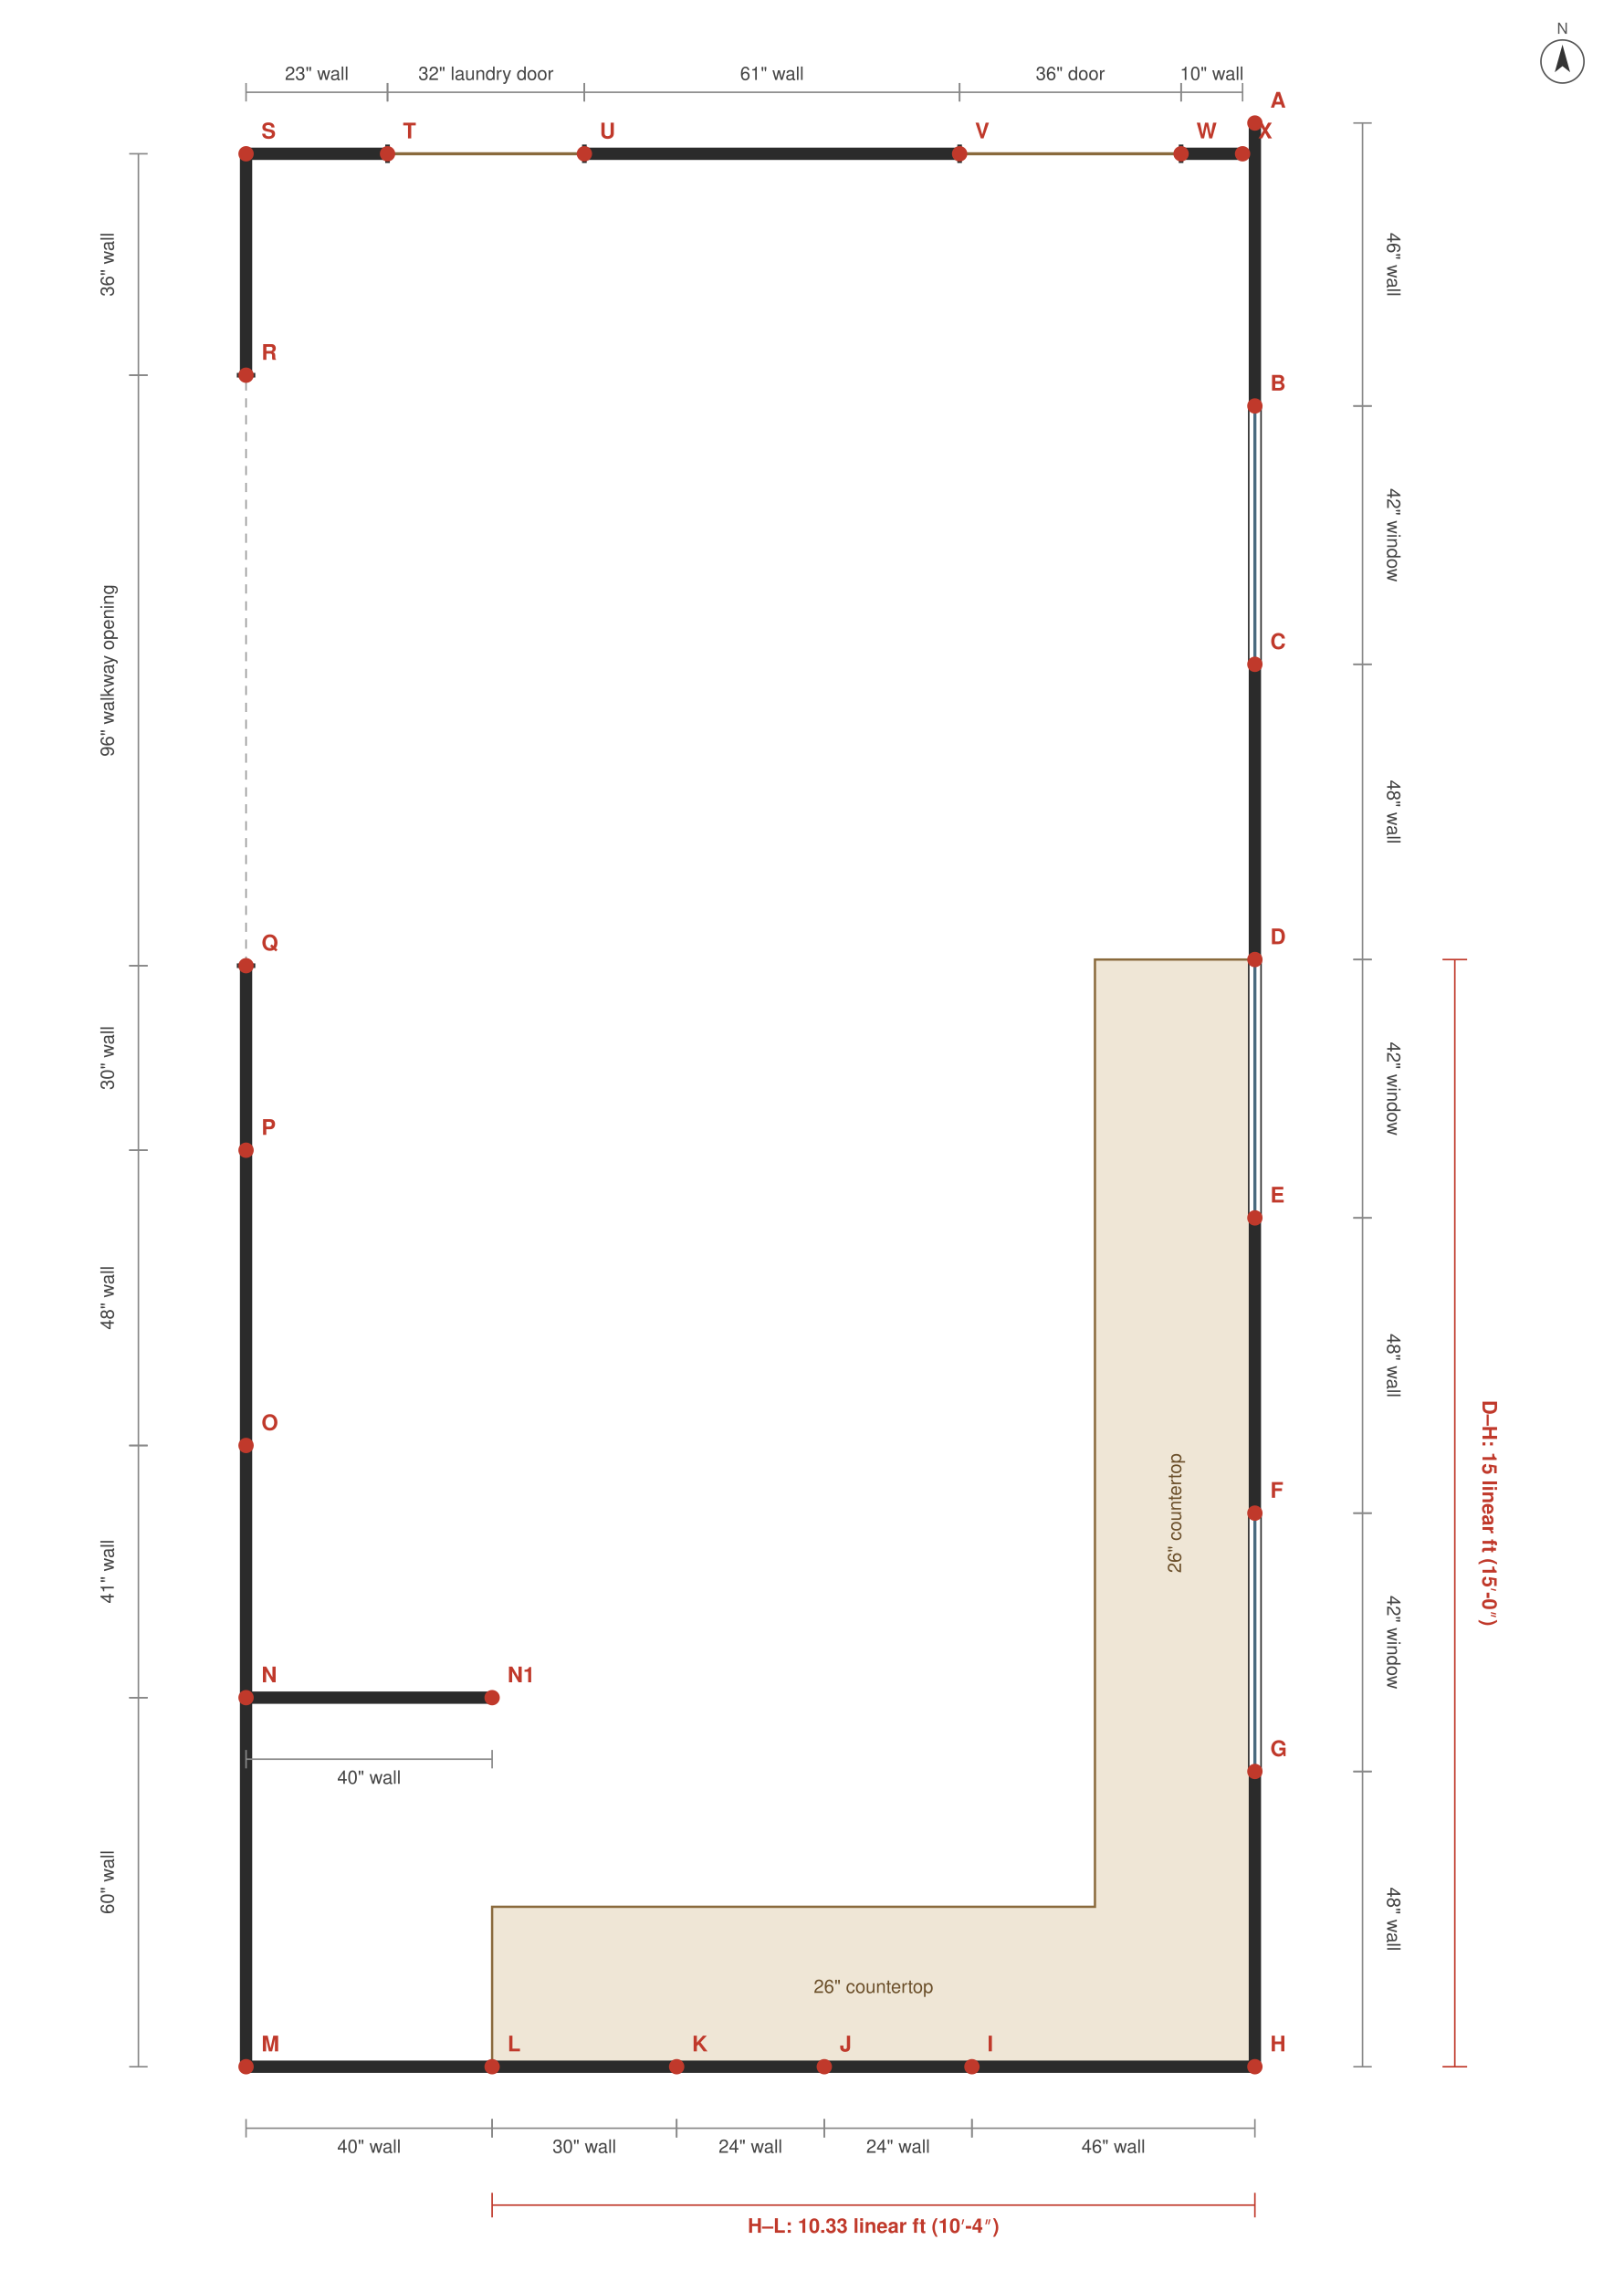
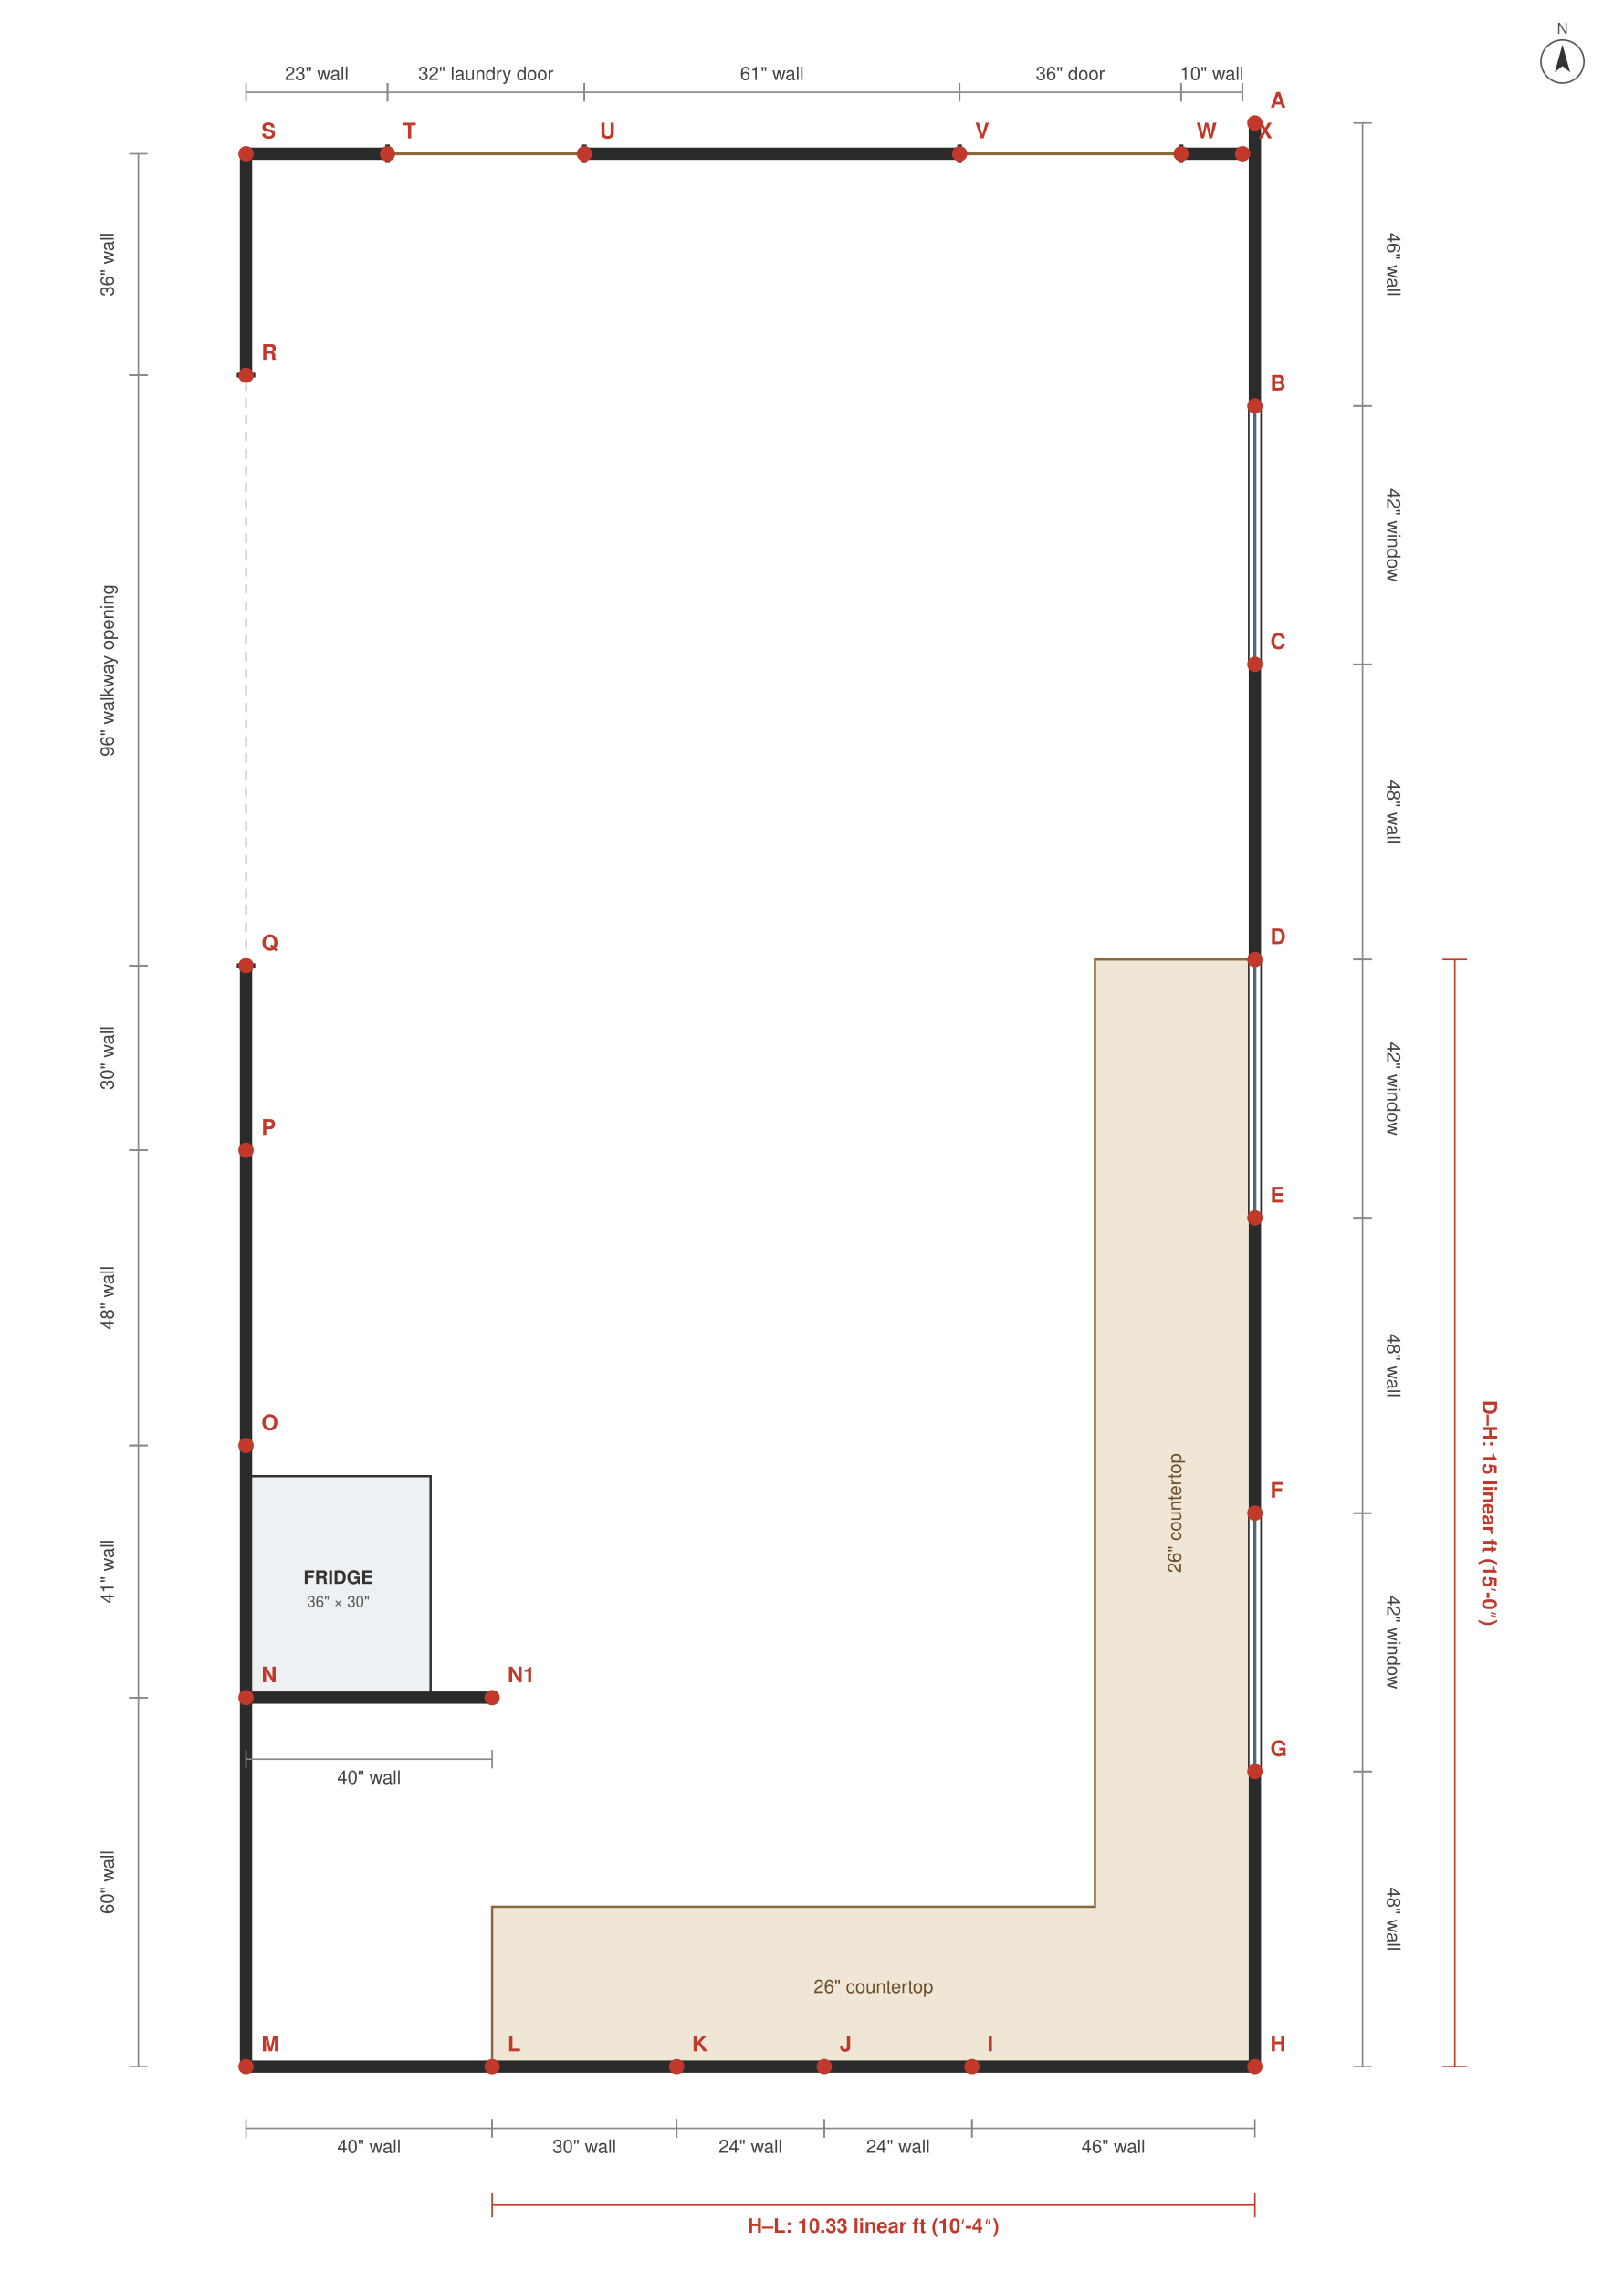
<svg xmlns="http://www.w3.org/2000/svg" viewBox="0 0 1056 1484" width="1056" height="1484" font-family="Helvetica, Arial, sans-serif">
  <rect width="1056" height="1484" fill="#ffffff" />
  <g id="north" transform="translate(1016,40)">
    <circle r="14" fill="none" stroke="#555" />
    <path d="M 0 -11 L 5 7 L 0 3 L -5 7 Z" fill="#333" />
    <text y="-18" font-size="10" fill="#555" text-anchor="middle">N</text>
  </g>
  <path id="counter-DHL" d="M 816 624 L 816 1344 L 320 1344 L 320 1240 L 712 1240 L 712 624 Z" fill="#efe6d6" stroke="#8a6a3d" stroke-width="1.5" />
  <text x="764.0" y="988.0" font-size="12" fill="#6b4f2a" text-anchor="middle" transform="rotate(-90 764.0 984.0)">26" countertop</text>
  <text x="568.0" y="1296.0" font-size="12" fill="#6b4f2a" text-anchor="middle">26" countertop</text>
+   <g id="appliance-fridge">
+     <rect x="160" y="960" width="120" height="144" fill="#eef1f3" stroke="#333" stroke-width="1.5" />
+     <text x="220.0" y="1030.0" font-size="12" font-weight="700" fill="#333" text-anchor="middle">FRIDGE</text>
+     <text x="220.0" y="1045.0" font-size="10" fill="#555" text-anchor="middle">36" × 30"</text>
+   </g>
  <line id="wall-AB" x1="816" y1="80" x2="816" y2="264" stroke="#2b2b2b" stroke-width="8" />
  <g stroke="#888">
    <line x1="886" y1="80" x2="886" y2="264" />
    <line x1="880" y1="80" x2="892" y2="80" />
    <line x1="880" y1="264" x2="892" y2="264" />
  </g>
  <text x="902" y="172.0" font-size="12" fill="#444" text-anchor="middle" transform="rotate(90 902 172.0)">46" wall</text>
  <g id="window-BC">
    <rect x="812" y="264" width="8" height="168" fill="#fff" stroke="#2b2b2b" />
    <line x1="816" y1="264" x2="816" y2="432" stroke="#4a6b80" stroke-width="2" />
  </g>
  <g stroke="#888">
    <line x1="886" y1="264" x2="886" y2="432" />
    <line x1="880" y1="264" x2="892" y2="264" />
    <line x1="880" y1="432" x2="892" y2="432" />
  </g>
  <text x="902" y="348.0" font-size="12" fill="#444" text-anchor="middle" transform="rotate(90 902 348.0)">42" window</text>
  <line id="wall-CD" x1="816" y1="432" x2="816" y2="624" stroke="#2b2b2b" stroke-width="8" />
  <g stroke="#888">
    <line x1="886" y1="432" x2="886" y2="624" />
    <line x1="880" y1="432" x2="892" y2="432" />
    <line x1="880" y1="624" x2="892" y2="624" />
  </g>
  <text x="902" y="528.0" font-size="12" fill="#444" text-anchor="middle" transform="rotate(90 902 528.0)">48" wall</text>
  <g id="window-DE">
    <rect x="812" y="624" width="8" height="168" fill="#fff" stroke="#2b2b2b" />
    <line x1="816" y1="624" x2="816" y2="792" stroke="#4a6b80" stroke-width="2" />
  </g>
  <g stroke="#888">
    <line x1="886" y1="624" x2="886" y2="792" />
    <line x1="880" y1="624" x2="892" y2="624" />
    <line x1="880" y1="792" x2="892" y2="792" />
  </g>
  <text x="902" y="708.0" font-size="12" fill="#444" text-anchor="middle" transform="rotate(90 902 708.0)">42" window</text>
  <line id="wall-EF" x1="816" y1="792" x2="816" y2="984" stroke="#2b2b2b" stroke-width="8" />
  <g stroke="#888">
    <line x1="886" y1="792" x2="886" y2="984" />
    <line x1="880" y1="792" x2="892" y2="792" />
    <line x1="880" y1="984" x2="892" y2="984" />
  </g>
  <text x="902" y="888.0" font-size="12" fill="#444" text-anchor="middle" transform="rotate(90 902 888.0)">48" wall</text>
  <g id="window-FG">
    <rect x="812" y="984" width="8" height="168" fill="#fff" stroke="#2b2b2b" />
    <line x1="816" y1="984" x2="816" y2="1152" stroke="#4a6b80" stroke-width="2" />
  </g>
  <g stroke="#888">
    <line x1="886" y1="984" x2="886" y2="1152" />
    <line x1="880" y1="984" x2="892" y2="984" />
    <line x1="880" y1="1152" x2="892" y2="1152" />
  </g>
  <text x="902" y="1068.0" font-size="12" fill="#444" text-anchor="middle" transform="rotate(90 902 1068.0)">42" window</text>
  <line id="wall-GH" x1="816" y1="1152" x2="816" y2="1344" stroke="#2b2b2b" stroke-width="8" />
  <g stroke="#888">
    <line x1="886" y1="1152" x2="886" y2="1344" />
    <line x1="880" y1="1152" x2="892" y2="1152" />
    <line x1="880" y1="1344" x2="892" y2="1344" />
  </g>
  <text x="902" y="1248.0" font-size="12" fill="#444" text-anchor="middle" transform="rotate(90 902 1248.0)">48" wall</text>
  <line id="wall-HI" x1="816" y1="1344" x2="632" y2="1344" stroke="#2b2b2b" stroke-width="8" />
  <g stroke="#888">
    <line x1="816" y1="1384" x2="632" y2="1384" />
    <line x1="816" y1="1378" x2="816" y2="1390" />
    <line x1="632" y1="1378" x2="632" y2="1390" />
  </g>
  <text x="724.0" y="1400" font-size="12" fill="#444" text-anchor="middle">46" wall</text>
  <line id="wall-IJ" x1="632" y1="1344" x2="536" y2="1344" stroke="#2b2b2b" stroke-width="8" />
  <g stroke="#888">
    <line x1="632" y1="1384" x2="536" y2="1384" />
    <line x1="632" y1="1378" x2="632" y2="1390" />
    <line x1="536" y1="1378" x2="536" y2="1390" />
  </g>
  <text x="584.0" y="1400" font-size="12" fill="#444" text-anchor="middle">24" wall</text>
  <line id="wall-JK" x1="536" y1="1344" x2="440" y2="1344" stroke="#2b2b2b" stroke-width="8" />
  <g stroke="#888">
    <line x1="536" y1="1384" x2="440" y2="1384" />
    <line x1="536" y1="1378" x2="536" y2="1390" />
    <line x1="440" y1="1378" x2="440" y2="1390" />
  </g>
  <text x="488.0" y="1400" font-size="12" fill="#444" text-anchor="middle">24" wall</text>
  <line id="wall-KL" x1="440" y1="1344" x2="320" y2="1344" stroke="#2b2b2b" stroke-width="8" />
  <g stroke="#888">
    <line x1="440" y1="1384" x2="320" y2="1384" />
    <line x1="440" y1="1378" x2="440" y2="1390" />
    <line x1="320" y1="1378" x2="320" y2="1390" />
  </g>
  <text x="380.0" y="1400" font-size="12" fill="#444" text-anchor="middle">30" wall</text>
  <line id="wall-LM" x1="320" y1="1344" x2="160" y2="1344" stroke="#2b2b2b" stroke-width="8" />
  <g stroke="#888">
    <line x1="320" y1="1384" x2="160" y2="1384" />
    <line x1="320" y1="1378" x2="320" y2="1390" />
    <line x1="160" y1="1378" x2="160" y2="1390" />
  </g>
  <text x="240.0" y="1400" font-size="12" fill="#444" text-anchor="middle">40" wall</text>
  <line id="wall-MN" x1="160" y1="1344" x2="160" y2="1104" stroke="#2b2b2b" stroke-width="8" />
  <g stroke="#888">
    <line x1="90" y1="1344" x2="90" y2="1104" />
    <line x1="84" y1="1344" x2="96" y2="1344" />
    <line x1="84" y1="1104" x2="96" y2="1104" />
  </g>
  <text x="74" y="1224.0" font-size="12" fill="#444" text-anchor="middle" transform="rotate(-90 74 1224.0)">60" wall</text>
  <line id="wall-NN1" x1="160" y1="1104" x2="320" y2="1104" stroke="#2b2b2b" stroke-width="8" />
  <g stroke="#888">
    <line x1="160" y1="1144" x2="320" y2="1144" />
    <line x1="160" y1="1138" x2="160" y2="1150" />
    <line x1="320" y1="1138" x2="320" y2="1150" />
  </g>
  <text x="240.0" y="1160" font-size="12" fill="#444" text-anchor="middle">40" wall</text>
  <line id="wall-NO" x1="160" y1="1104" x2="160" y2="940" stroke="#2b2b2b" stroke-width="8" />
  <g stroke="#888">
    <line x1="90" y1="1104" x2="90" y2="940" />
    <line x1="84" y1="1104" x2="96" y2="1104" />
    <line x1="84" y1="940" x2="96" y2="940" />
  </g>
  <text x="74" y="1022.0" font-size="12" fill="#444" text-anchor="middle" transform="rotate(-90 74 1022.0)">41" wall</text>
  <line id="wall-OP" x1="160" y1="940" x2="160" y2="748" stroke="#2b2b2b" stroke-width="8" />
  <g stroke="#888">
    <line x1="90" y1="940" x2="90" y2="748" />
    <line x1="84" y1="940" x2="96" y2="940" />
    <line x1="84" y1="748" x2="96" y2="748" />
  </g>
  <text x="74" y="844.0" font-size="12" fill="#444" text-anchor="middle" transform="rotate(-90 74 844.0)">48" wall</text>
  <line id="wall-PQ" x1="160" y1="748" x2="160" y2="628" stroke="#2b2b2b" stroke-width="8" />
  <g stroke="#888">
    <line x1="90" y1="748" x2="90" y2="628" />
    <line x1="84" y1="748" x2="96" y2="748" />
    <line x1="84" y1="628" x2="96" y2="628" />
  </g>
  <text x="74" y="688.0" font-size="12" fill="#444" text-anchor="middle" transform="rotate(-90 74 688.0)">30" wall</text>
  <g id="opening-QR" stroke="#2b2b2b">
    <line x1="160" y1="628" x2="160" y2="244" stroke="#999" stroke-dasharray="6 5" />
    <line x1="154" y1="628" x2="166" y2="628" stroke-width="3" />
    <line x1="154" y1="244" x2="166" y2="244" stroke-width="3" />
  </g>
  <g stroke="#888">
    <line x1="90" y1="628" x2="90" y2="244" />
    <line x1="84" y1="628" x2="96" y2="628" />
    <line x1="84" y1="244" x2="96" y2="244" />
  </g>
  <text x="74" y="436.0" font-size="12" fill="#444" text-anchor="middle" transform="rotate(-90 74 436.0)">96" walkway opening</text>
  <line id="wall-RS" x1="160" y1="244" x2="160" y2="100" stroke="#2b2b2b" stroke-width="8" />
  <g stroke="#888">
    <line x1="90" y1="244" x2="90" y2="100" />
    <line x1="84" y1="244" x2="96" y2="244" />
    <line x1="84" y1="100" x2="96" y2="100" />
  </g>
  <text x="74" y="172.0" font-size="12" fill="#444" text-anchor="middle" transform="rotate(-90 74 172.0)">36" wall</text>
  <line id="wall-ST" x1="160" y1="100" x2="252" y2="100" stroke="#2b2b2b" stroke-width="8" />
  <g stroke="#888">
    <line x1="160" y1="60" x2="252" y2="60" />
    <line x1="160" y1="54" x2="160" y2="66" />
    <line x1="252" y1="54" x2="252" y2="66" />
  </g>
  <text x="206.0" y="52" font-size="12" fill="#444" text-anchor="middle">23" wall</text>
  <g id="door-TU" stroke="#2b2b2b">
    <line x1="252" y1="100" x2="380" y2="100" stroke="#8a6a3d" stroke-width="2" />
    <line x1="252" y1="94" x2="252" y2="106" stroke-width="3" />
    <line x1="380" y1="94" x2="380" y2="106" stroke-width="3" />
  </g>
  <g stroke="#888">
    <line x1="252" y1="60" x2="380" y2="60" />
    <line x1="252" y1="54" x2="252" y2="66" />
    <line x1="380" y1="54" x2="380" y2="66" />
  </g>
  <text x="316.0" y="52" font-size="12" fill="#444" text-anchor="middle">32" laundry door</text>
  <line id="wall-UV" x1="380" y1="100" x2="624" y2="100" stroke="#2b2b2b" stroke-width="8" />
  <g stroke="#888">
    <line x1="380" y1="60" x2="624" y2="60" />
    <line x1="380" y1="54" x2="380" y2="66" />
    <line x1="624" y1="54" x2="624" y2="66" />
  </g>
  <text x="502.0" y="52" font-size="12" fill="#444" text-anchor="middle">61" wall</text>
  <g id="door-VW" stroke="#2b2b2b">
    <line x1="624" y1="100" x2="768" y2="100" stroke="#8a6a3d" stroke-width="2" />
    <line x1="624" y1="94" x2="624" y2="106" stroke-width="3" />
    <line x1="768" y1="94" x2="768" y2="106" stroke-width="3" />
  </g>
  <g stroke="#888">
    <line x1="624" y1="60" x2="768" y2="60" />
    <line x1="624" y1="54" x2="624" y2="66" />
    <line x1="768" y1="54" x2="768" y2="66" />
  </g>
  <text x="696.0" y="52" font-size="12" fill="#444" text-anchor="middle">36" door</text>
  <line id="wall-WX" x1="768" y1="100" x2="808" y2="100" stroke="#2b2b2b" stroke-width="8" />
  <g stroke="#888">
    <line x1="768" y1="60" x2="808" y2="60" />
    <line x1="768" y1="54" x2="768" y2="66" />
    <line x1="808" y1="54" x2="808" y2="66" />
  </g>
  <text x="788.0" y="52" font-size="12" fill="#444" text-anchor="middle">10" wall</text>
  <g stroke="#c0392b">
    <line x1="946" y1="624" x2="946" y2="1344" />
    <line x1="938" y1="624" x2="954" y2="624" />
    <line x1="938" y1="1344" x2="954" y2="1344" />
  </g>
  <text x="964" y="984.0" font-size="13" font-weight="700" fill="#c0392b" text-anchor="middle" transform="rotate(90 964 984.0)">D–H: 15 linear ft (15′-0″)</text>
  <g stroke="#c0392b">
    <line x1="816" y1="1434" x2="320" y2="1434" />
    <line x1="816" y1="1426" x2="816" y2="1442" />
    <line x1="320" y1="1426" x2="320" y2="1442" />
  </g>
  <text x="568.0" y="1452" font-size="13" font-weight="700" fill="#c0392b" text-anchor="middle">H–L: 10.33 linear ft (10′-4″)</text>
  <g font-size="14" font-weight="700" fill="#c0392b">
    <circle cx="816" cy="80" r="5" />
    <text x="826" y="70">A</text>
    <circle cx="816" cy="264" r="5" />
    <text x="826" y="254">B</text>
    <circle cx="816" cy="432" r="5" />
    <text x="826" y="422">C</text>
    <circle cx="816" cy="624" r="5" />
    <text x="826" y="614">D</text>
    <circle cx="816" cy="792" r="5" />
    <text x="826" y="782">E</text>
    <circle cx="816" cy="984" r="5" />
    <text x="826" y="974">F</text>
    <circle cx="816" cy="1152" r="5" />
    <text x="826" y="1142">G</text>
    <circle cx="816" cy="1344" r="5" />
    <text x="826" y="1334">H</text>
    <circle cx="632" cy="1344" r="5" />
    <text x="642" y="1334">I</text>
    <circle cx="536" cy="1344" r="5" />
    <text x="546" y="1334">J</text>
    <circle cx="440" cy="1344" r="5" />
    <text x="450" y="1334">K</text>
    <circle cx="320" cy="1344" r="5" />
    <text x="330" y="1334">L</text>
    <circle cx="160" cy="1344" r="5" />
    <text x="170" y="1334">M</text>
    <circle cx="160" cy="1104" r="5" />
    <text x="170" y="1094">N</text>
    <circle cx="320" cy="1104" r="5" />
    <text x="330" y="1094">N1</text>
    <circle cx="160" cy="940" r="5" />
    <text x="170" y="930">O</text>
    <circle cx="160" cy="748" r="5" />
    <text x="170" y="738">P</text>
    <circle cx="160" cy="628" r="5" />
    <text x="170" y="618">Q</text>
    <circle cx="160" cy="244" r="5" />
    <text x="170" y="234">R</text>
    <circle cx="160" cy="100" r="5" />
    <text x="170" y="90">S</text>
    <circle cx="252" cy="100" r="5" />
    <text x="262" y="90">T</text>
    <circle cx="380" cy="100" r="5" />
    <text x="390" y="90">U</text>
    <circle cx="624" cy="100" r="5" />
    <text x="634" y="90">V</text>
    <circle cx="768" cy="100" r="5" />
    <text x="778" y="90">W</text>
    <circle cx="808" cy="100" r="5" />
    <text x="818" y="90">X</text>
  </g>
</svg>
